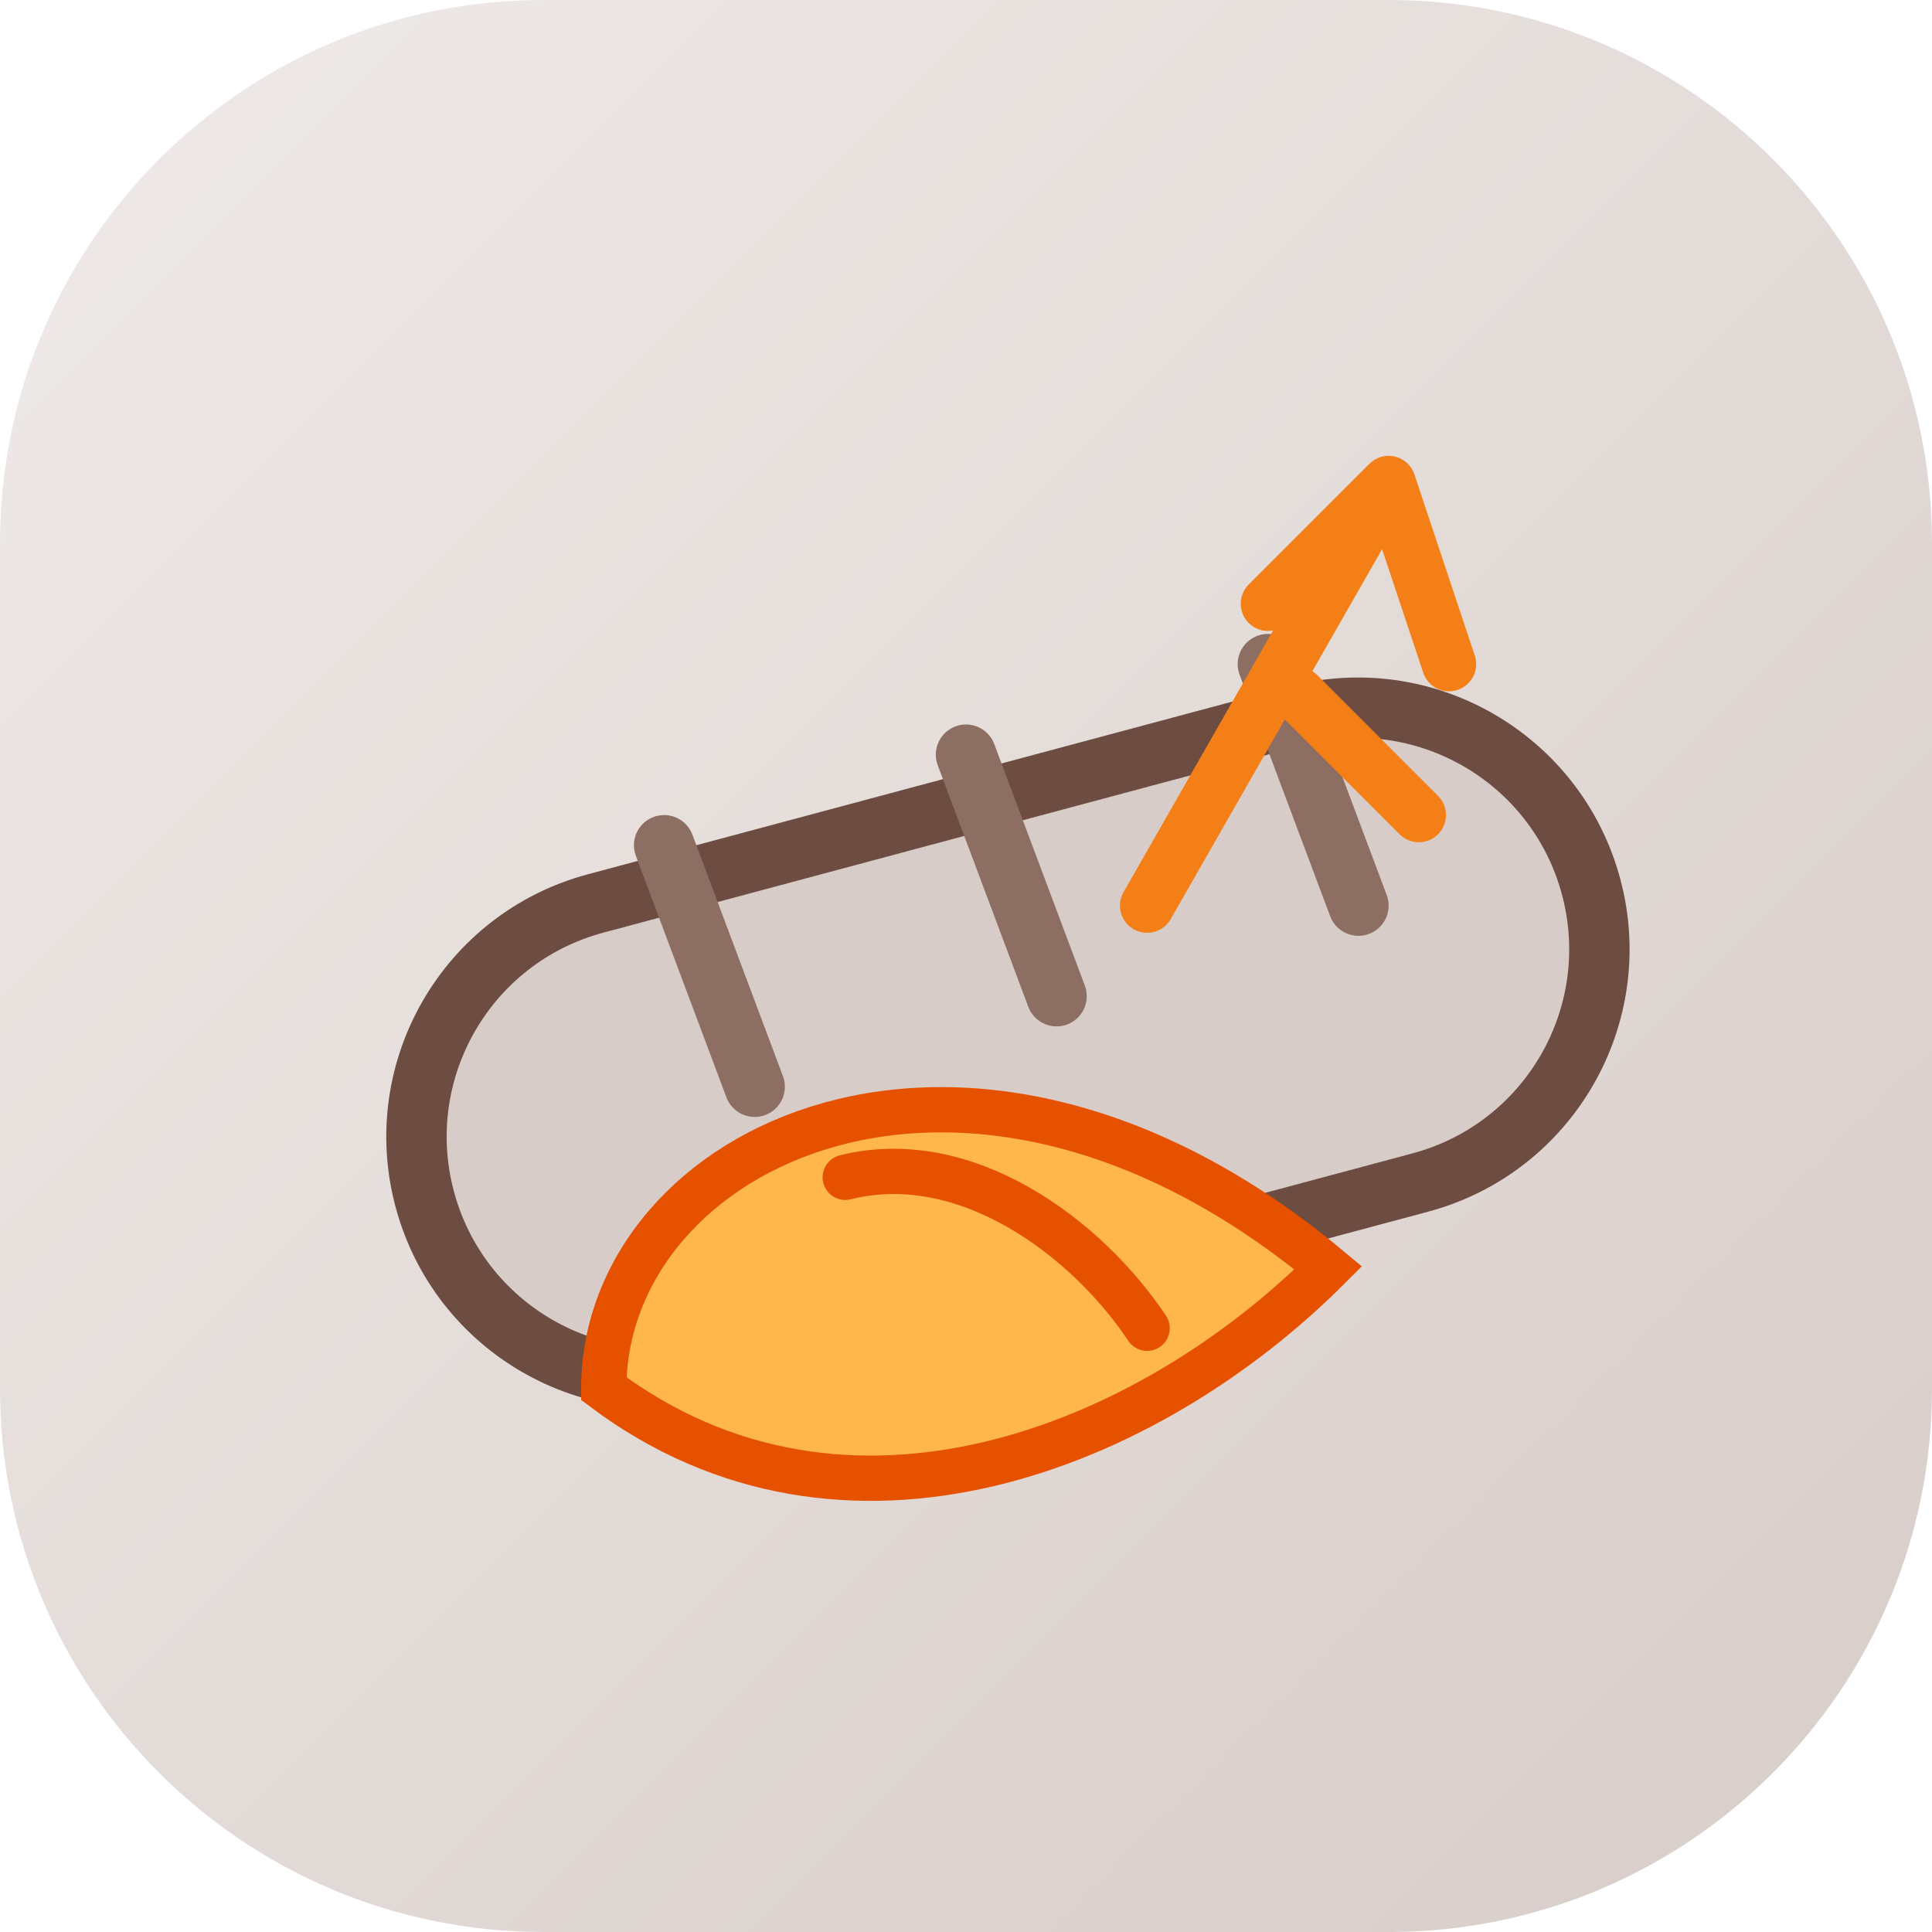
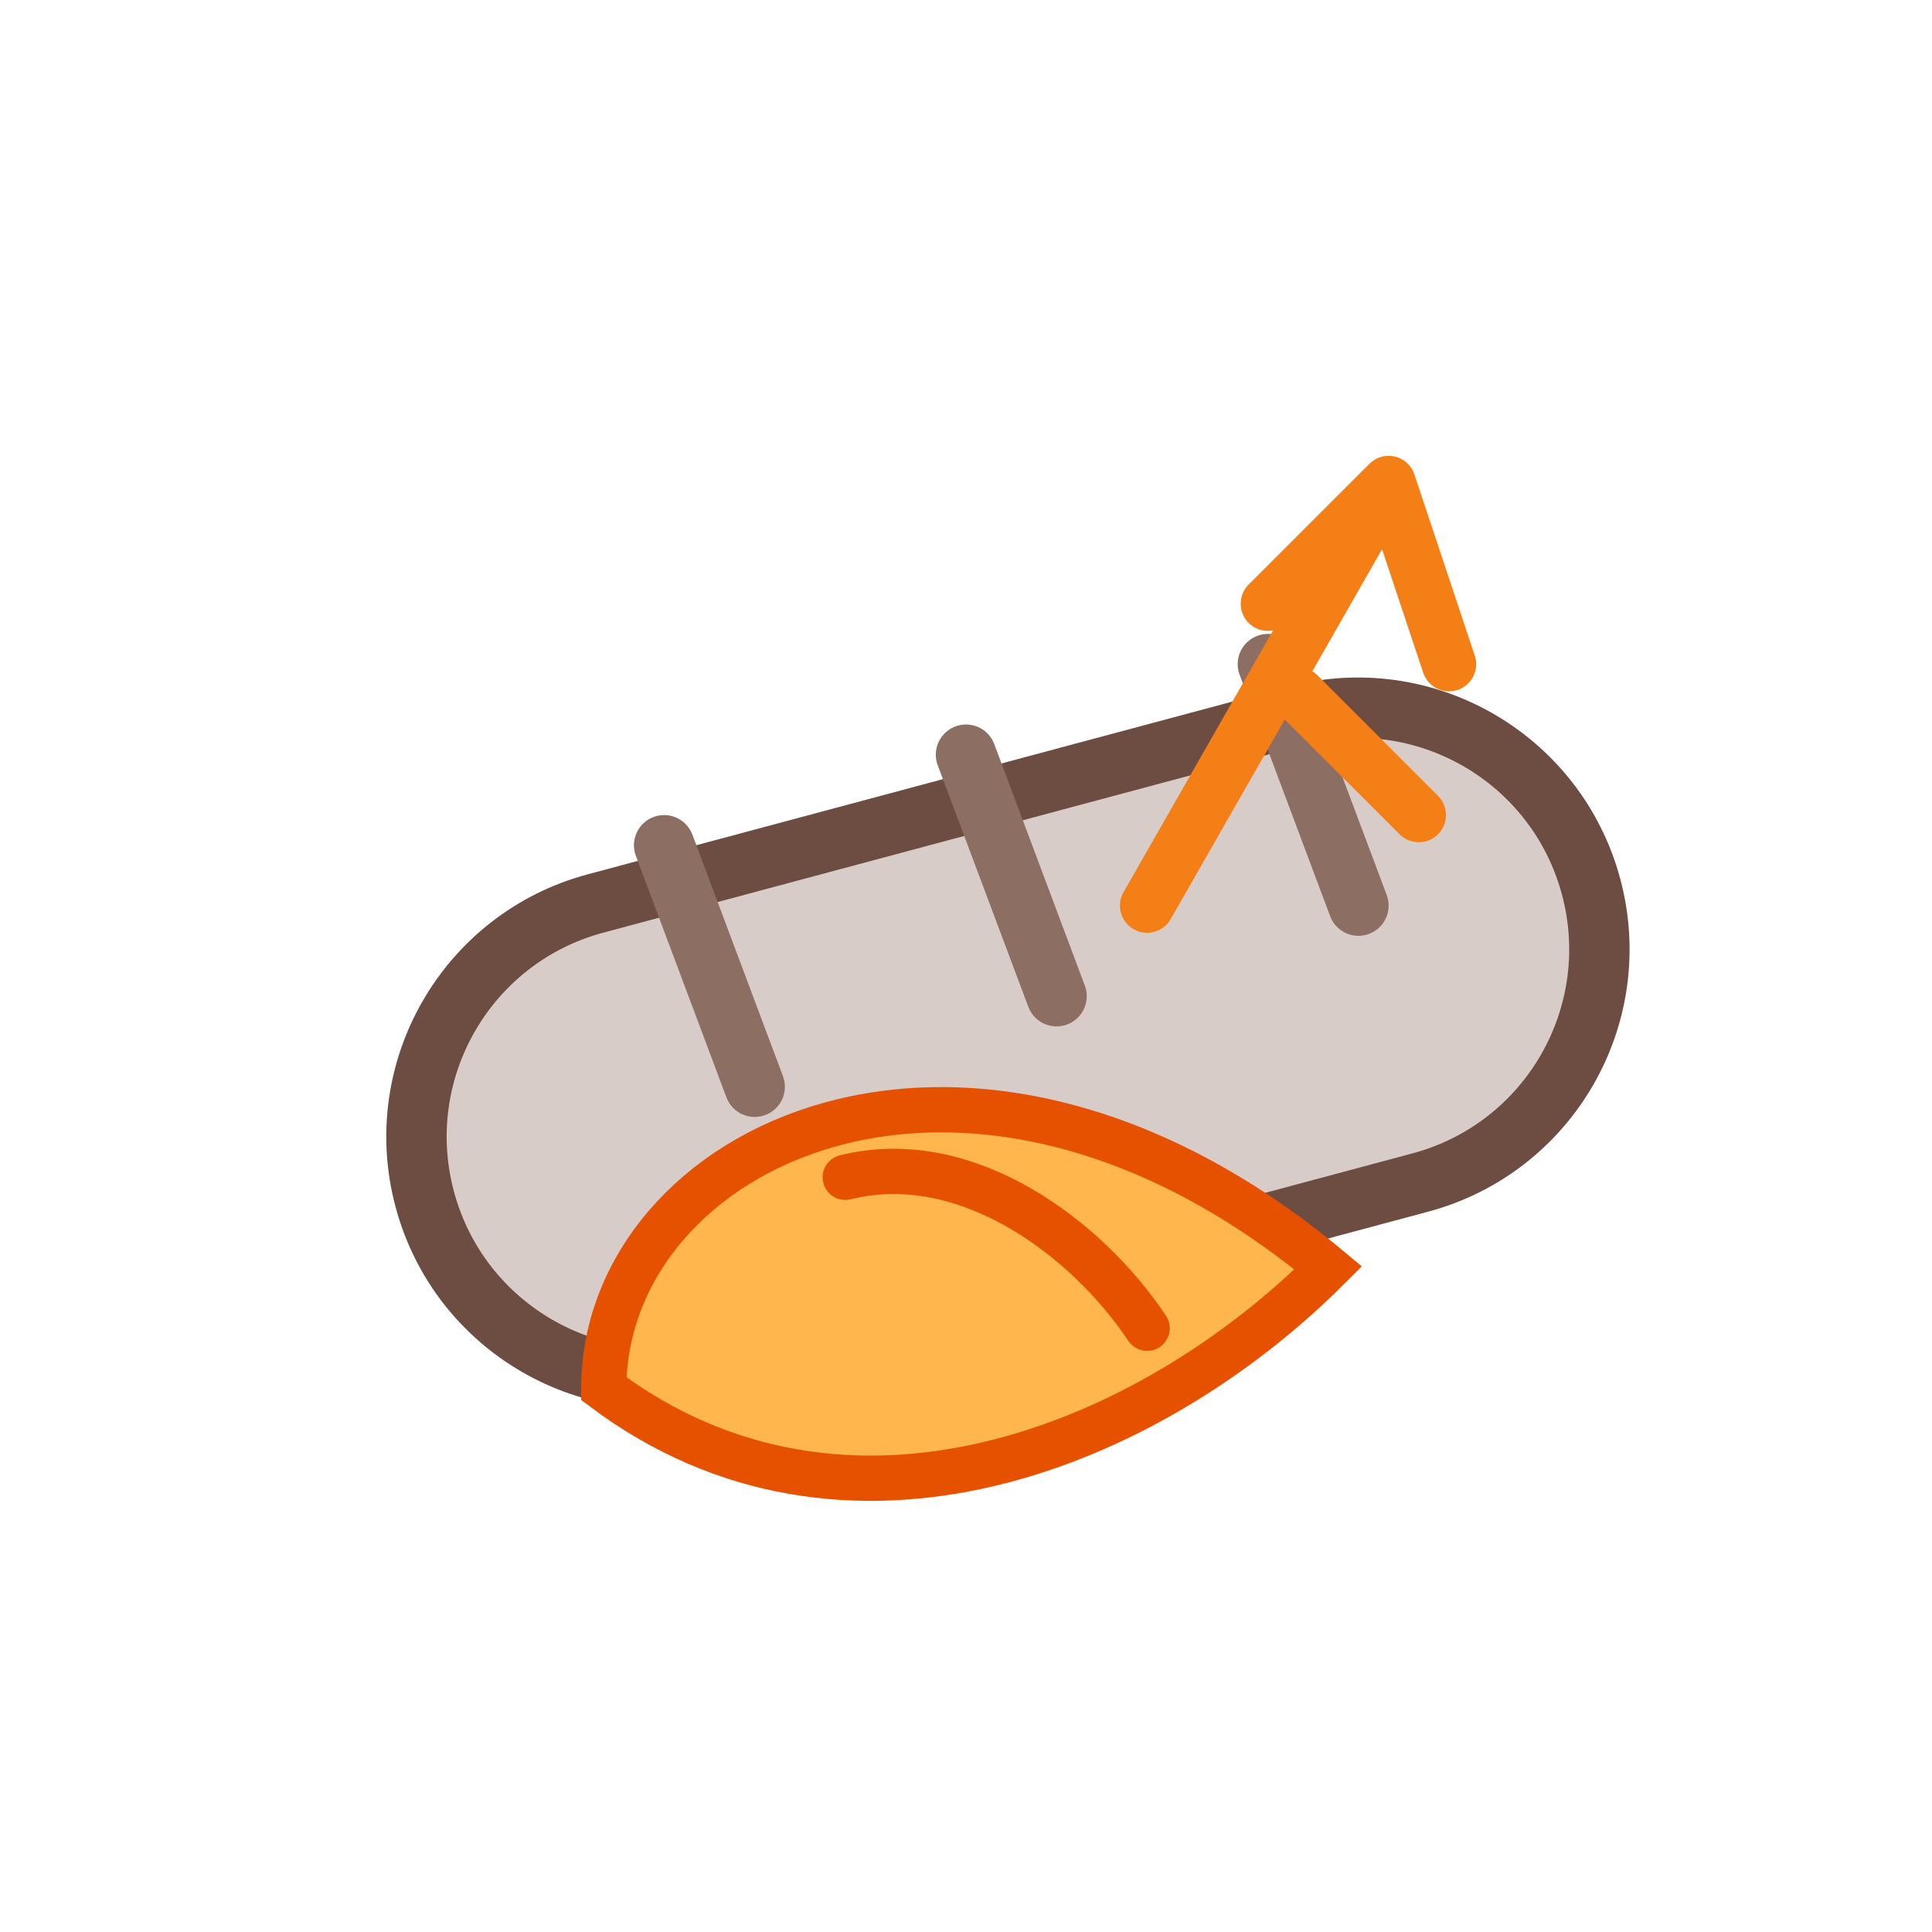
<svg xmlns="http://www.w3.org/2000/svg" viewBox="0 0 64 64" fill="none">
-   <rect width="64" height="64" rx="18" fill="url(#bg_bakery)" />
  <rect x="12" y="32" width="40" height="16" rx="8" transform="rotate(-15 12 32)" fill="#D7CCC8" stroke="#6D4C41" stroke-width="2" />
  <path d="M22 28L25 36M32 25L35 33M42 22L45 30" stroke="#8D6E63" stroke-width="2" stroke-linecap="round" />
  <path d="M20 46C20 38 32 32 44 42C38 48 28 52 20 46Z" fill="#FFB74D" stroke="#E65100" stroke-width="1.5" />
  <path d="M28 39C32 38 36 41 38 44" stroke="#E65100" stroke-width="1.5" stroke-linecap="round" />
  <path d="M46 16L38 30M46 16L48 22M46 16L42 20M43 23L47 27" stroke="#F57F17" stroke-width="1.8" stroke-linecap="round" />
-   <defs>
-     <linearGradient id="bg_bakery" x1="0" y1="0" x2="64" y2="64" gradientUnits="userSpaceOnUse">
-       <stop stop-color="#EFEBE9" />
-       <stop offset="1" stop-color="#D7CCC8" />
-     </linearGradient>
-   </defs>
</svg>
